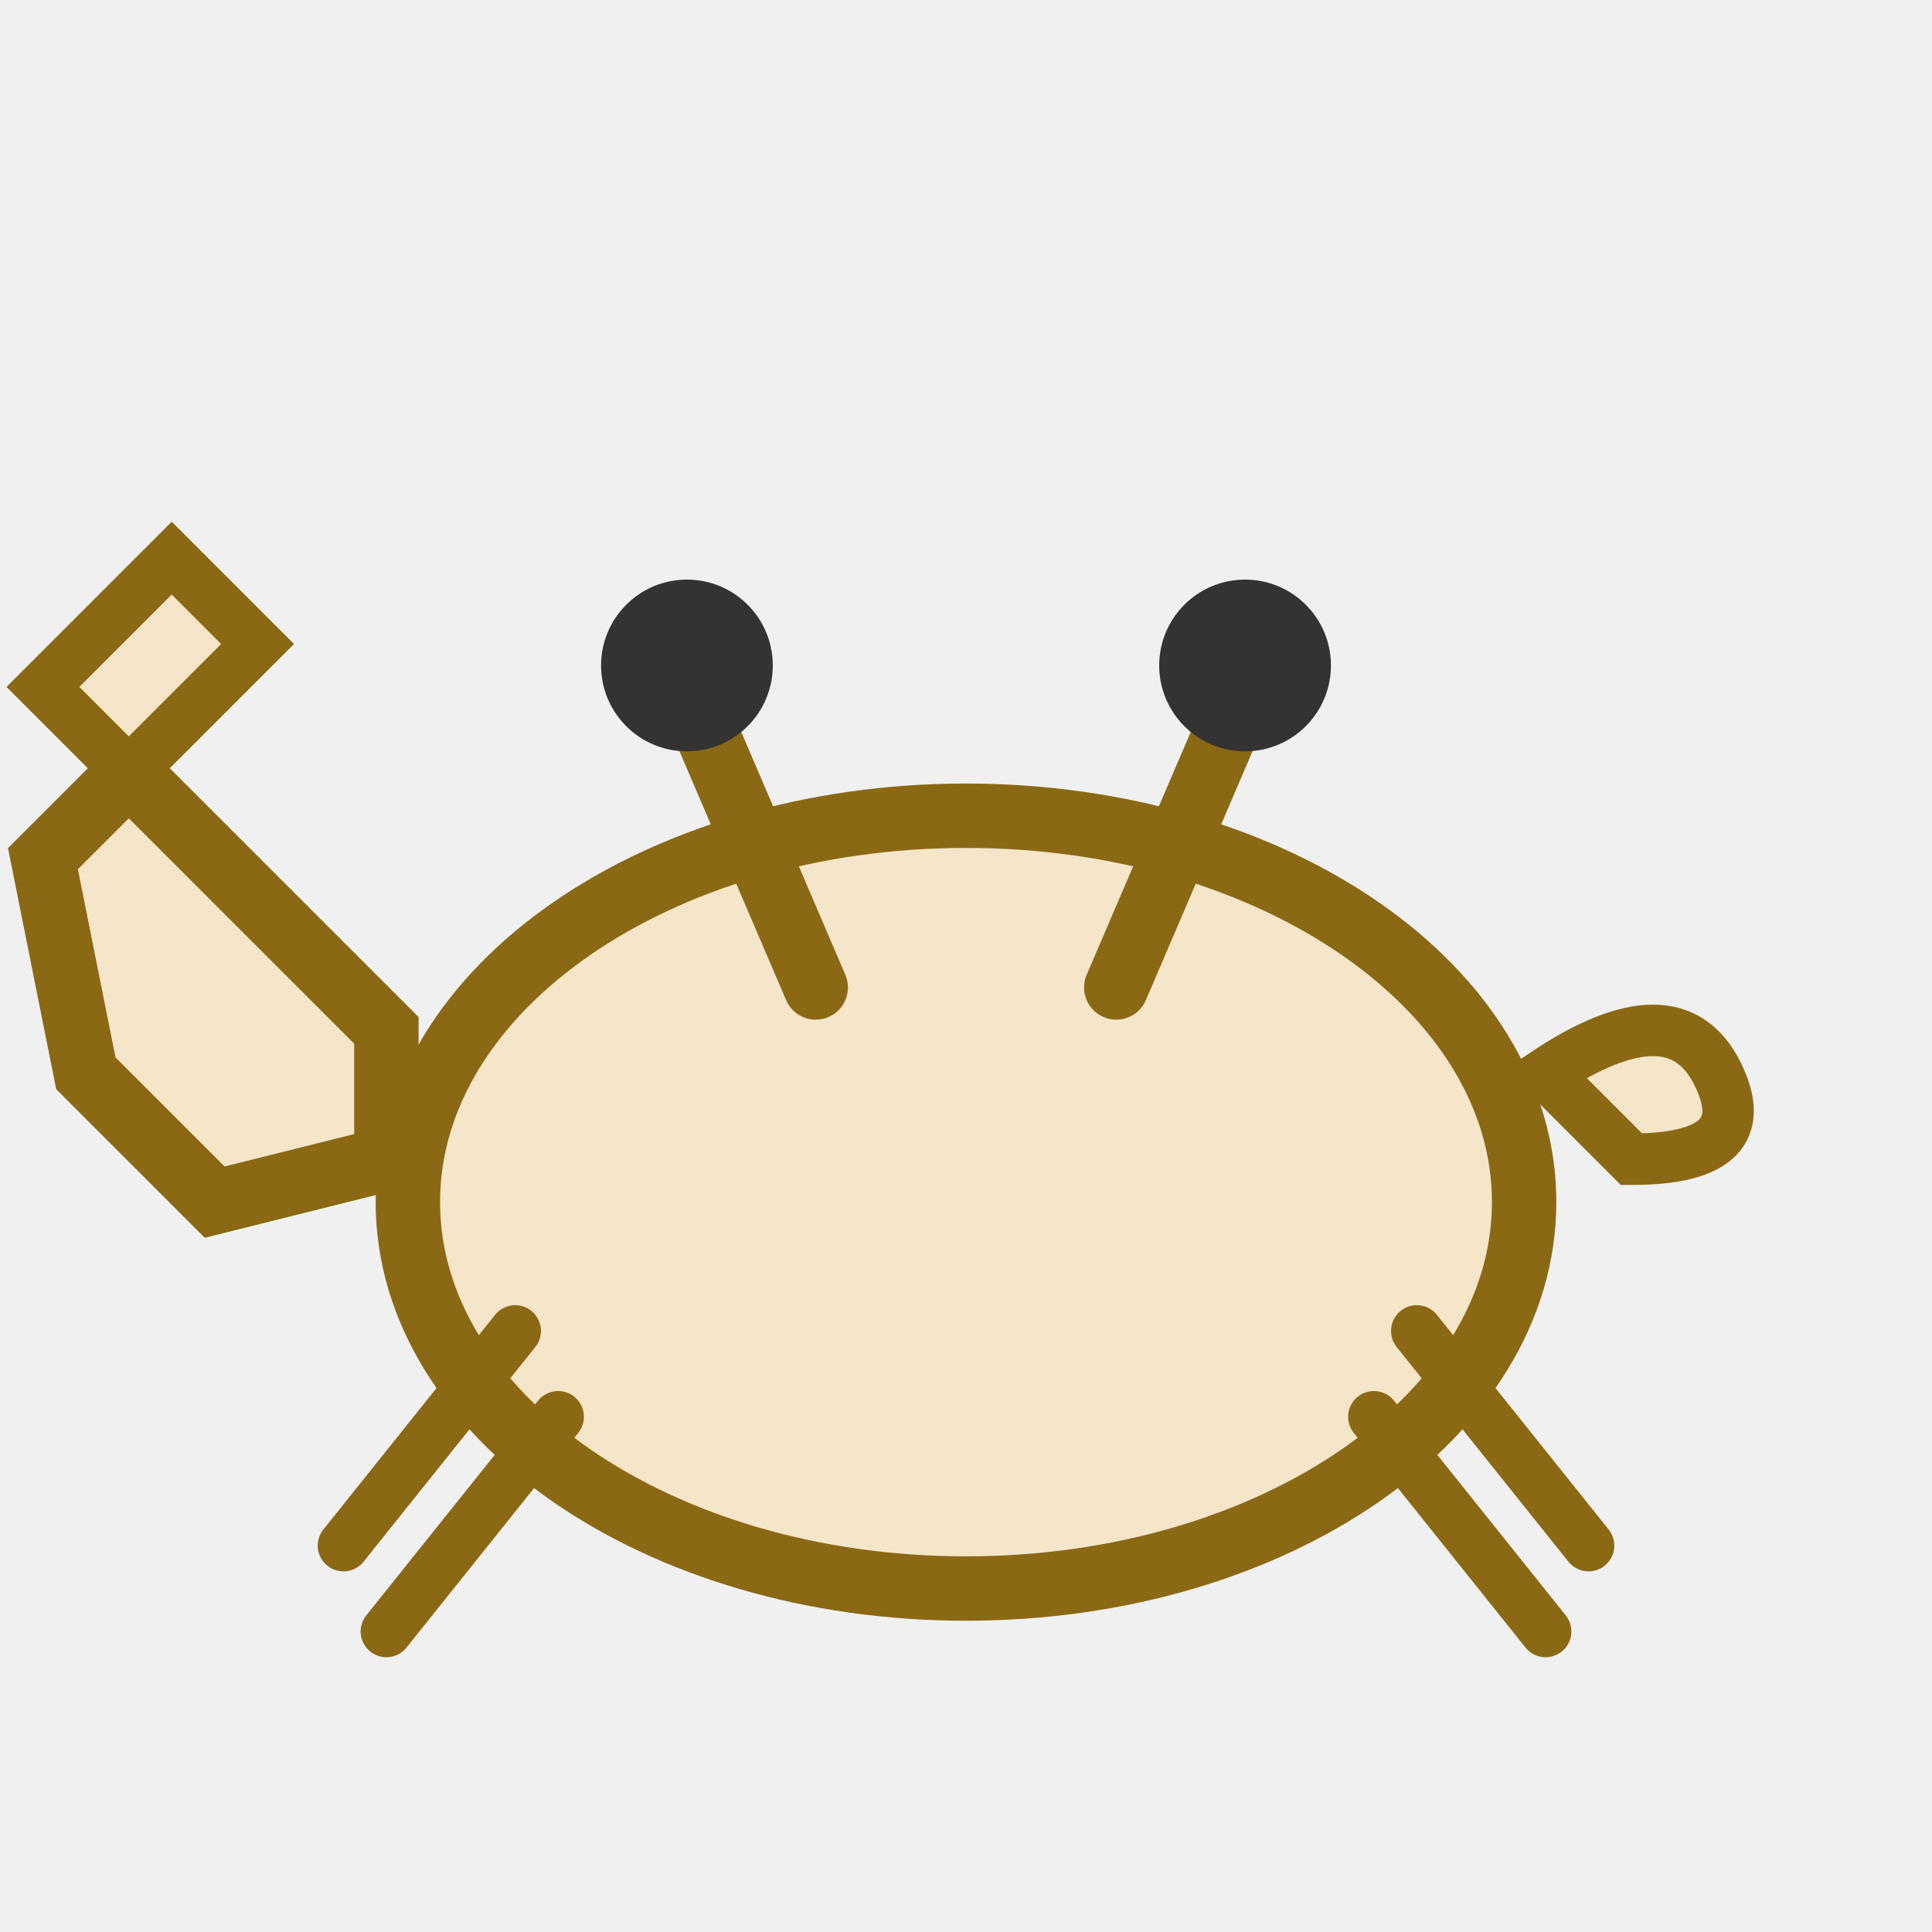
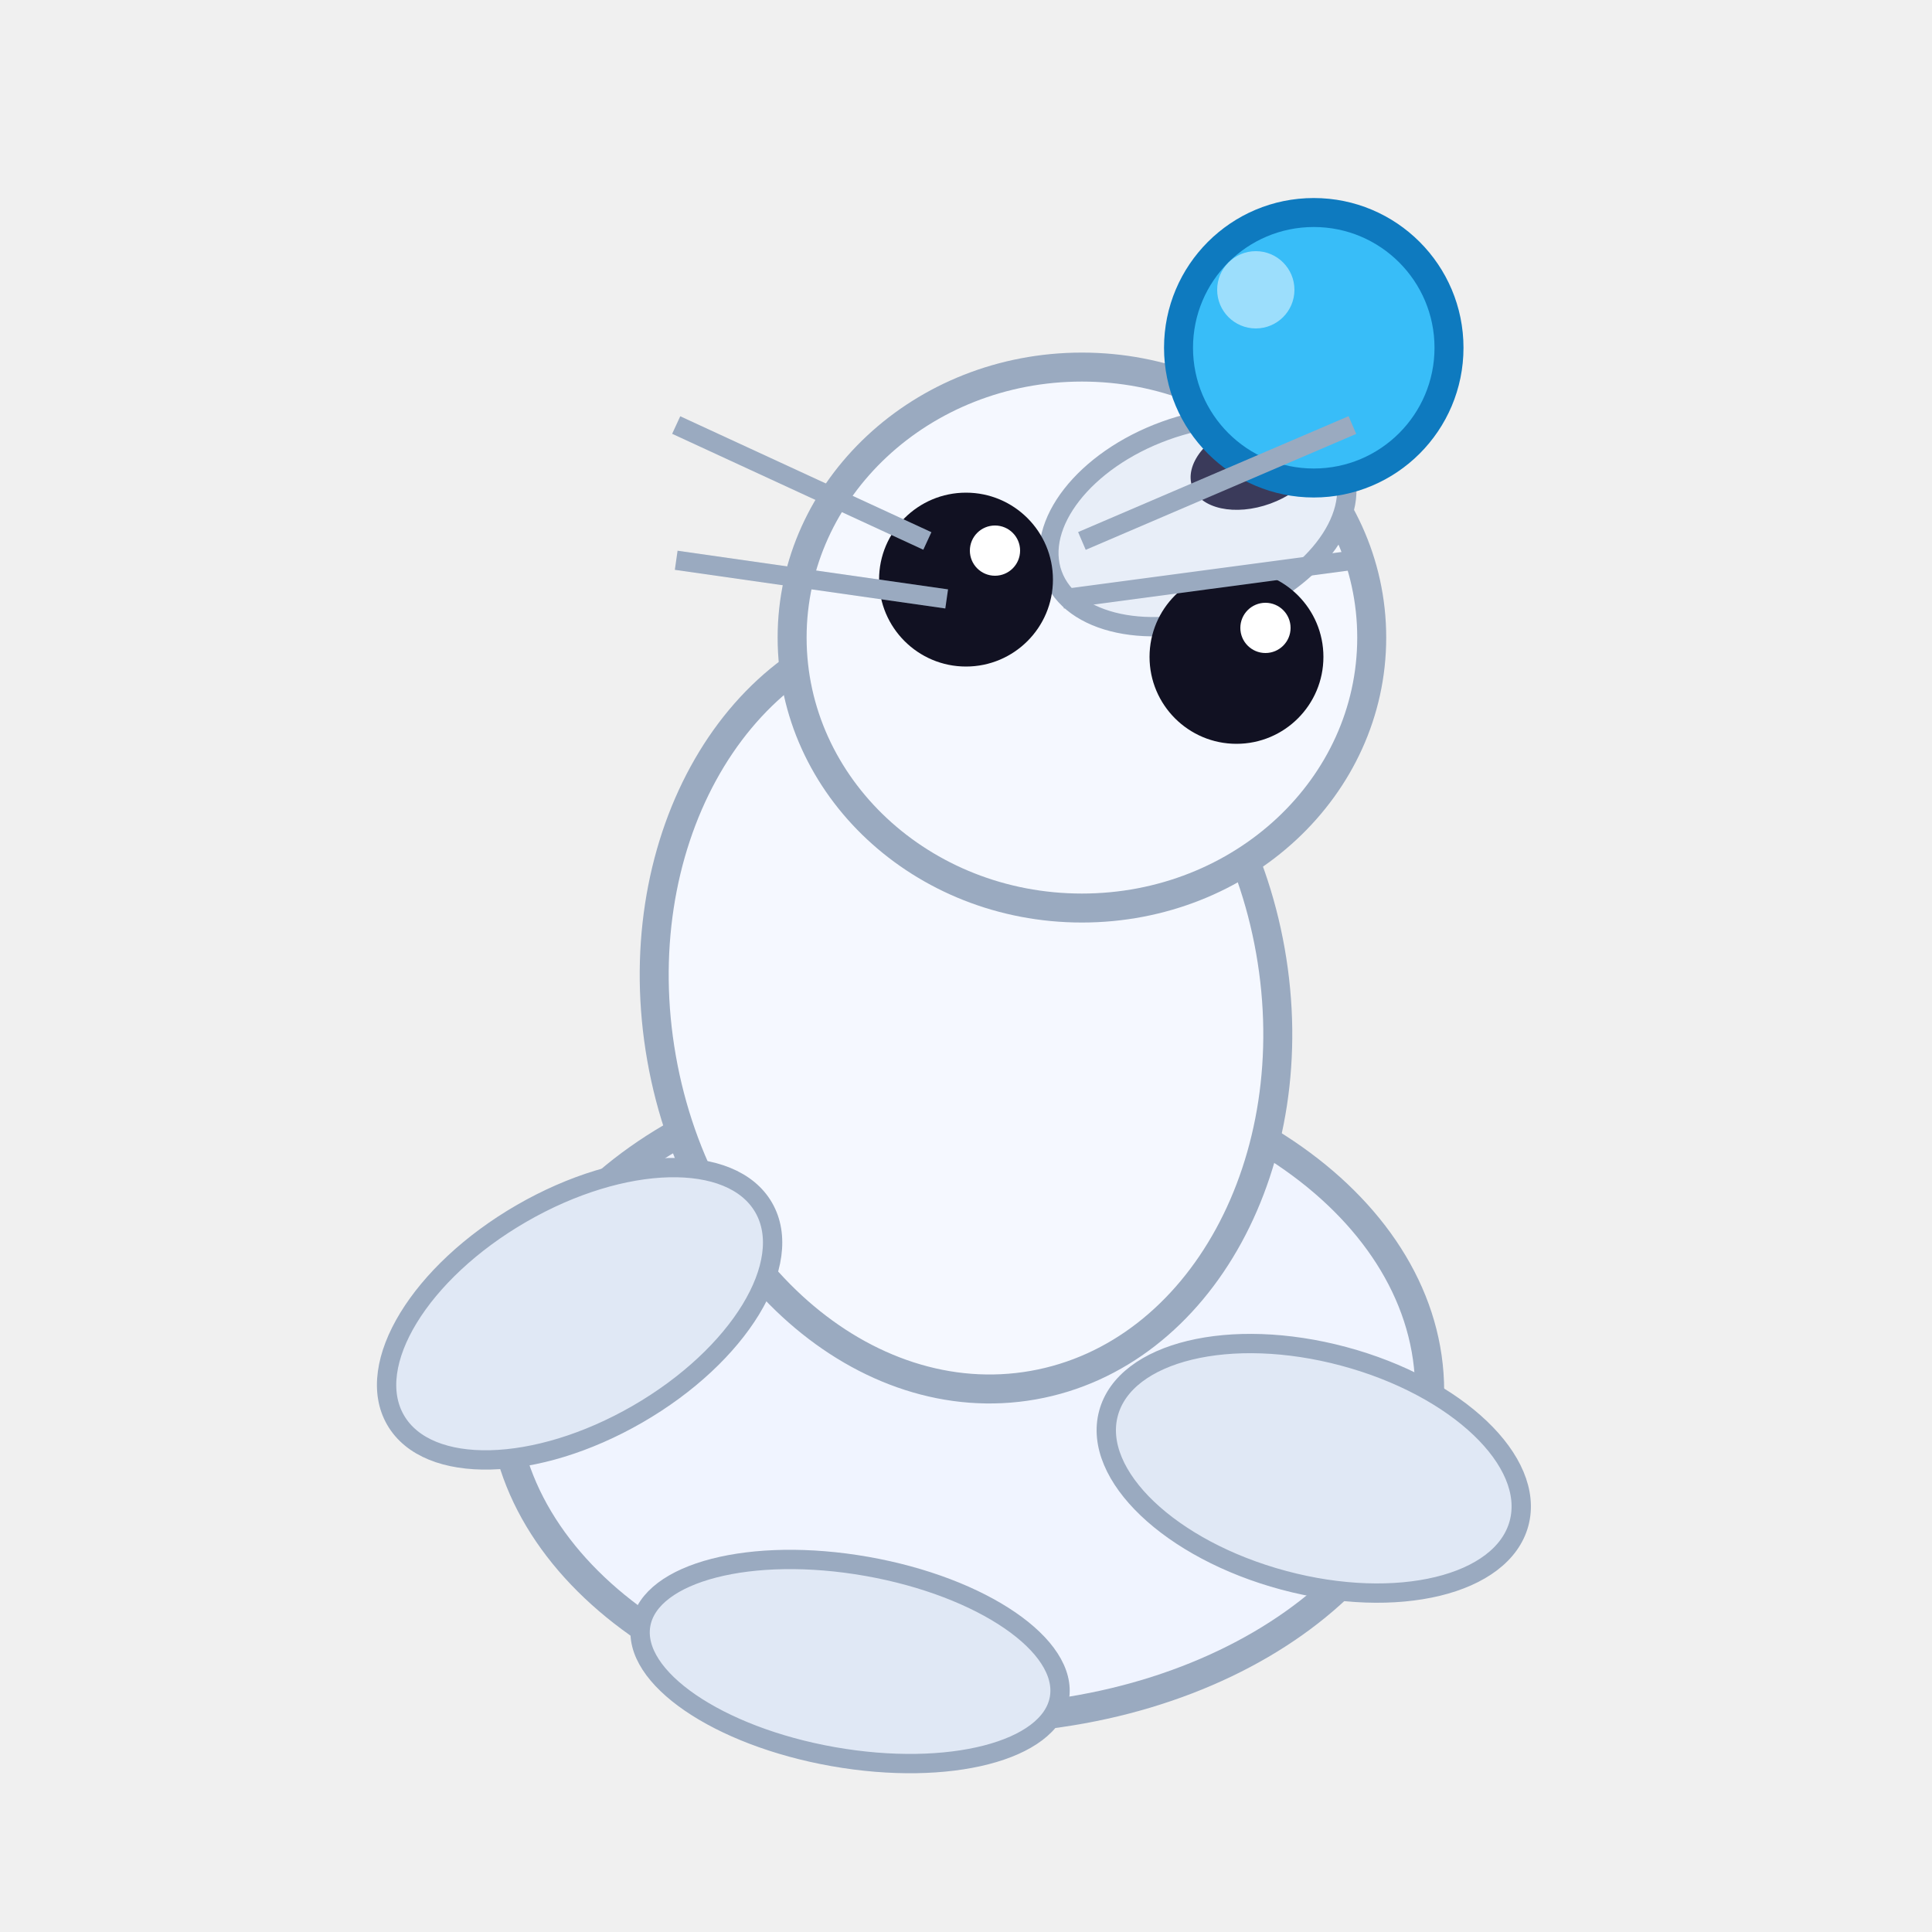
- <svg xmlns="http://www.w3.org/2000/svg" viewBox="0 0 45 45">
-   <ellipse cx="22.5" cy="28" rx="13" ry="9" fill="#F5E6CA" stroke="#8B6914" stroke-width="1.5" />
-   <line x1="19" y1="23" x2="16" y2="16" stroke="#8B6914" stroke-width="1.5" stroke-linecap="round" />
-   <line x1="26" y1="23" x2="29" y2="16" stroke="#8B6914" stroke-width="1.5" stroke-linecap="round" />
-   <circle cx="16" cy="15.5" r="2" fill="#333" />
-   <circle cx="29" cy="15.5" r="2" fill="#333" />
-   <path d="M9 24 L3 18 L1 20 L2 25 L5 28 L9 27 Z" fill="#F5E6CA" stroke="#8B6914" stroke-width="1.5" />
-   <path d="M3 18 L6 15 L4 13 L1 16 Z" fill="#F5E6CA" stroke="#8B6914" stroke-width="1.2" />
-   <path d="M36 25 Q39 23 40 25 Q41 27 38 27 Z" fill="#F5E6CA" stroke="#8B6914" stroke-width="1.2" />
-   <line x1="12" y1="31" x2="8" y2="36" stroke="#8B6914" stroke-width="1.2" stroke-linecap="round" />
-   <line x1="33" y1="31" x2="37" y2="36" stroke="#8B6914" stroke-width="1.2" stroke-linecap="round" />
-   <line x1="13" y1="33" x2="9" y2="38" stroke="#8B6914" stroke-width="1.2" stroke-linecap="round" />
-   <line x1="32" y1="33" x2="36" y2="38" stroke="#8B6914" stroke-width="1.2" stroke-linecap="round" />
+ <svg xmlns="http://www.w3.org/2000/svg" viewBox="0 0 100 100">
+   <ellipse cx="50" cy="72" rx="24" ry="17" fill="#F0F4FF" stroke="#9AAAC0" stroke-width="1.5" />
+   <ellipse cx="50" cy="52" rx="16" ry="20" fill="#F5F8FF" stroke="#9AAAC0" stroke-width="1.5" transform="rotate(-10 50 52)" />
+   <ellipse cx="56" cy="33" rx="15" ry="14" fill="#F5F8FF" stroke="#9AAAC0" stroke-width="1.5" />
+   <ellipse cx="62" cy="27" rx="8" ry="5" fill="#E8EEF8" stroke="#9AAAC0" stroke-width="1" transform="rotate(-20 62 27)" />
+   <ellipse cx="65" cy="24" rx="3.5" ry="2.2" fill="#3a3a5a" transform="rotate(-20 65 24)" />
+   <circle cx="50" cy="30" r="4.5" fill="#111122" />
+   <circle cx="64" cy="34" r="4.5" fill="#111122" />
+   <circle cx="51.5" cy="28.5" r="1.3" fill="white" />
+   <circle cx="65.5" cy="32.5" r="1.3" fill="white" />
+   <circle cx="68" cy="18" r="7" fill="#38bdf8" stroke="#0e7abf" stroke-width="1.5" />
+   <circle cx="65" cy="15" r="2" fill="rgba(255,255,255,0.5)" />
+   <ellipse cx="30" cy="68" rx="11" ry="6" fill="#E0E8F5" stroke="#9AAAC0" stroke-width="1" transform="rotate(-30 30 68)" />
+   <ellipse cx="68" cy="76" rx="11" ry="6" fill="#E0E8F5" stroke="#9AAAC0" stroke-width="1" transform="rotate(15 68 76)" />
+   <ellipse cx="44" cy="86" rx="11" ry="5" fill="#E0E8F5" stroke="#9AAAC0" stroke-width="1" transform="rotate(10 44 86)" />
+   <line x1="56" y1="28" x2="70" y2="22" stroke="#9AAAC0" stroke-width="1" />
+   <line x1="55" y1="31" x2="70" y2="29" stroke="#9AAAC0" stroke-width="1" />
+   <line x1="48" y1="28" x2="35" y2="22" stroke="#9AAAC0" stroke-width="1" />
+   <line x1="49" y1="31" x2="35" y2="29" stroke="#9AAAC0" stroke-width="1" />
</svg>
